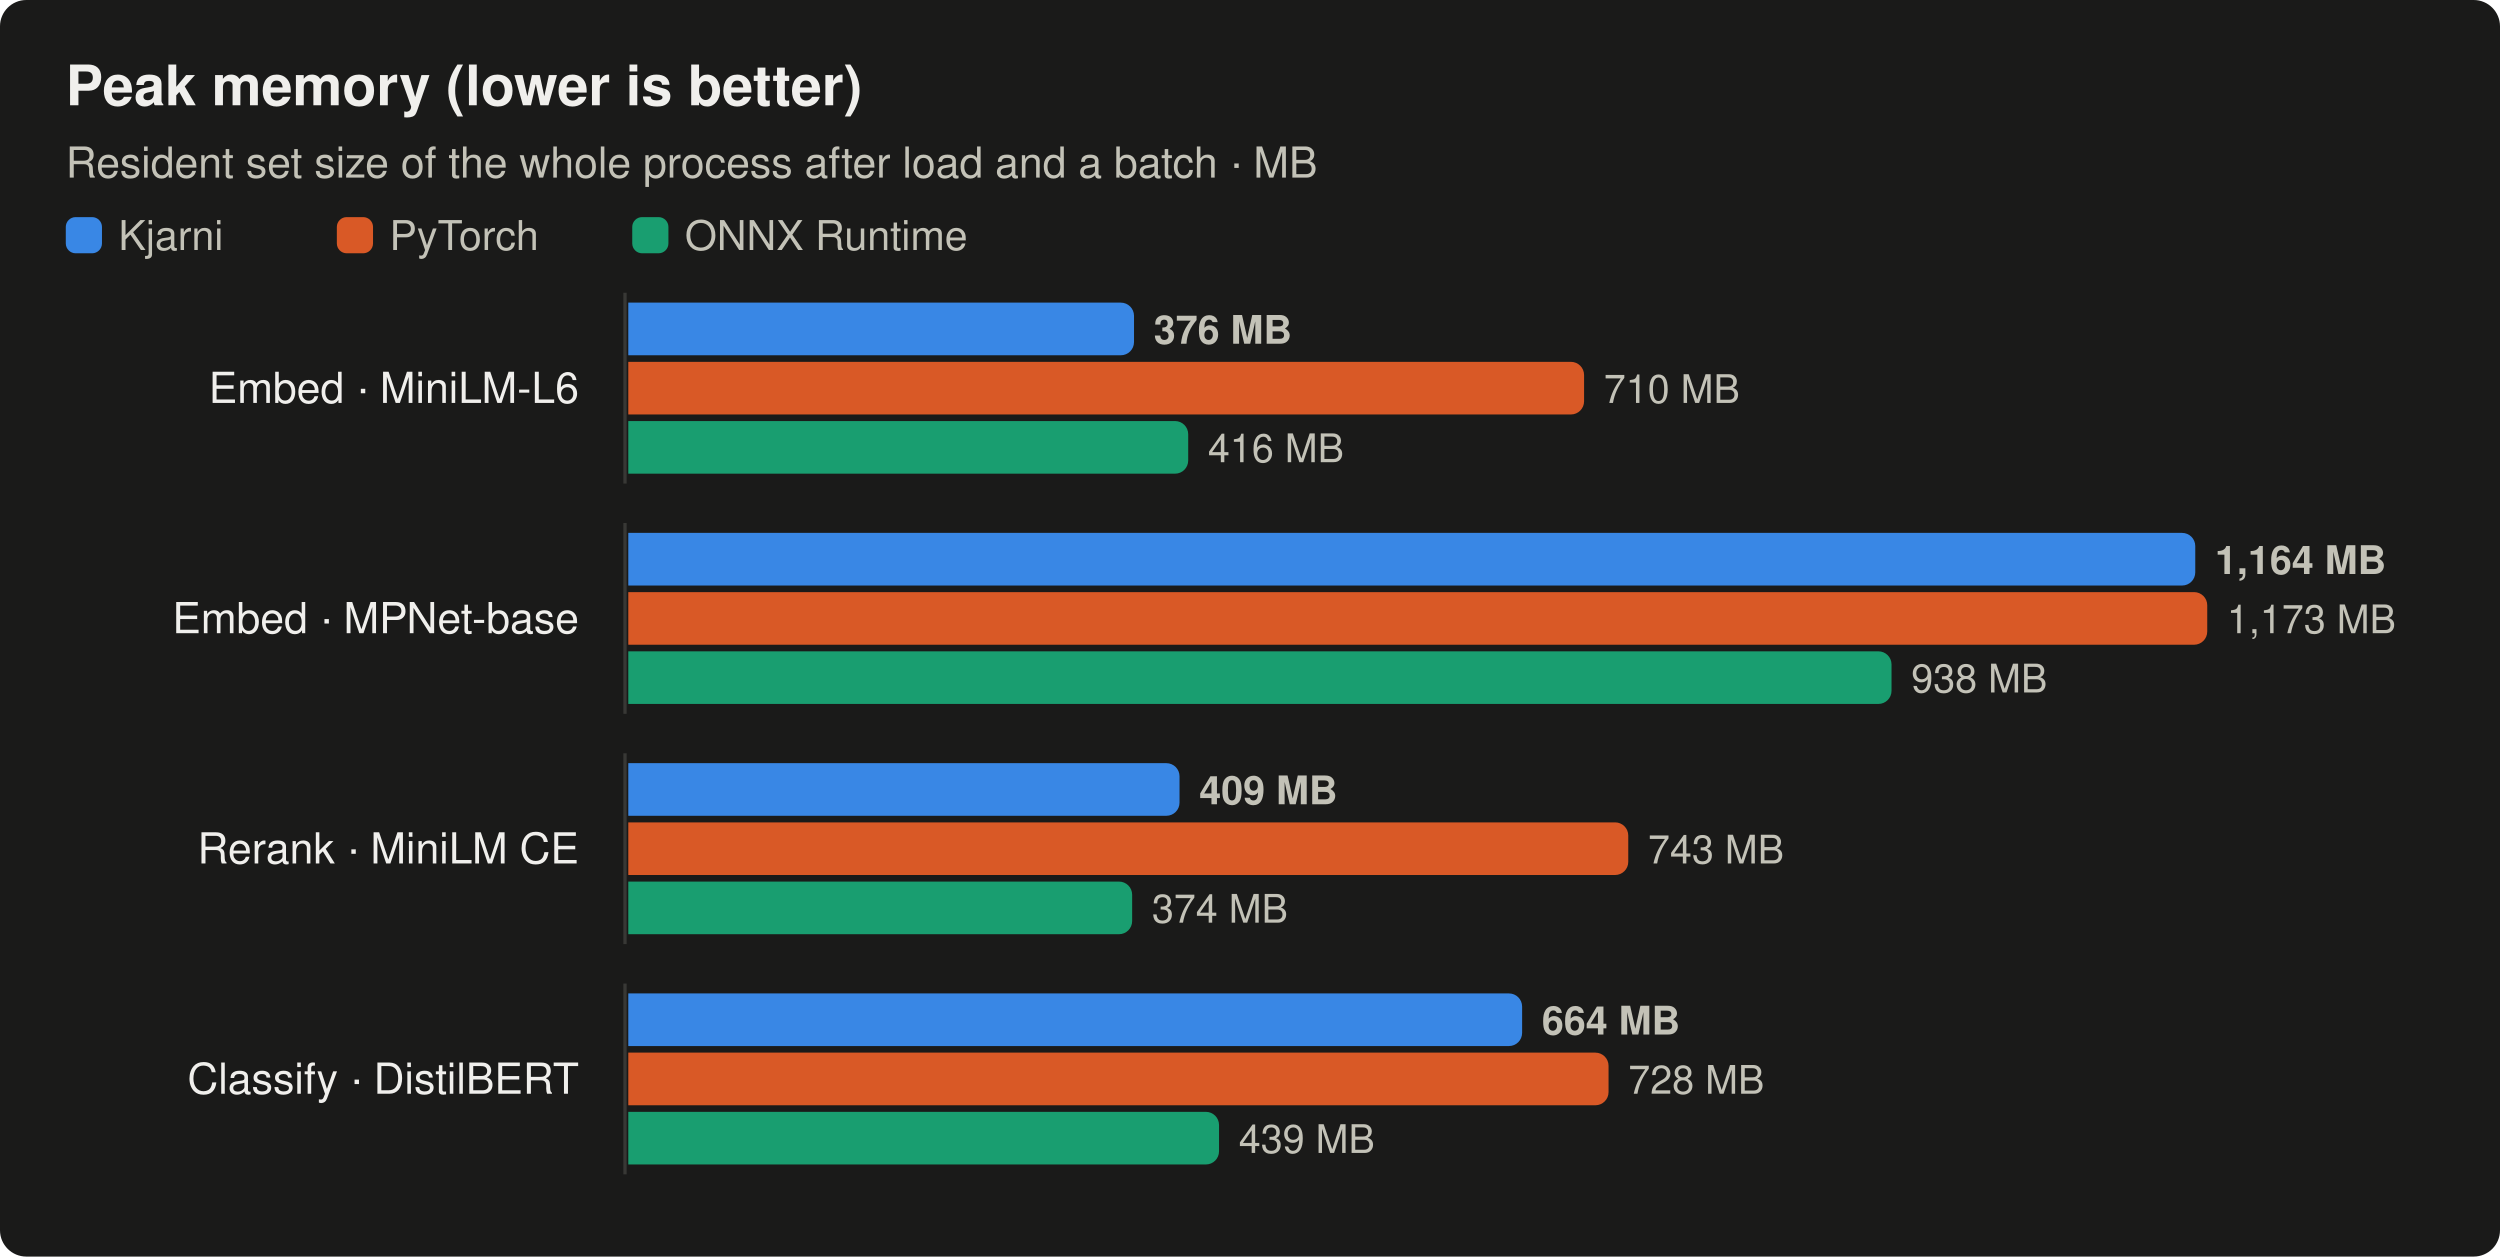
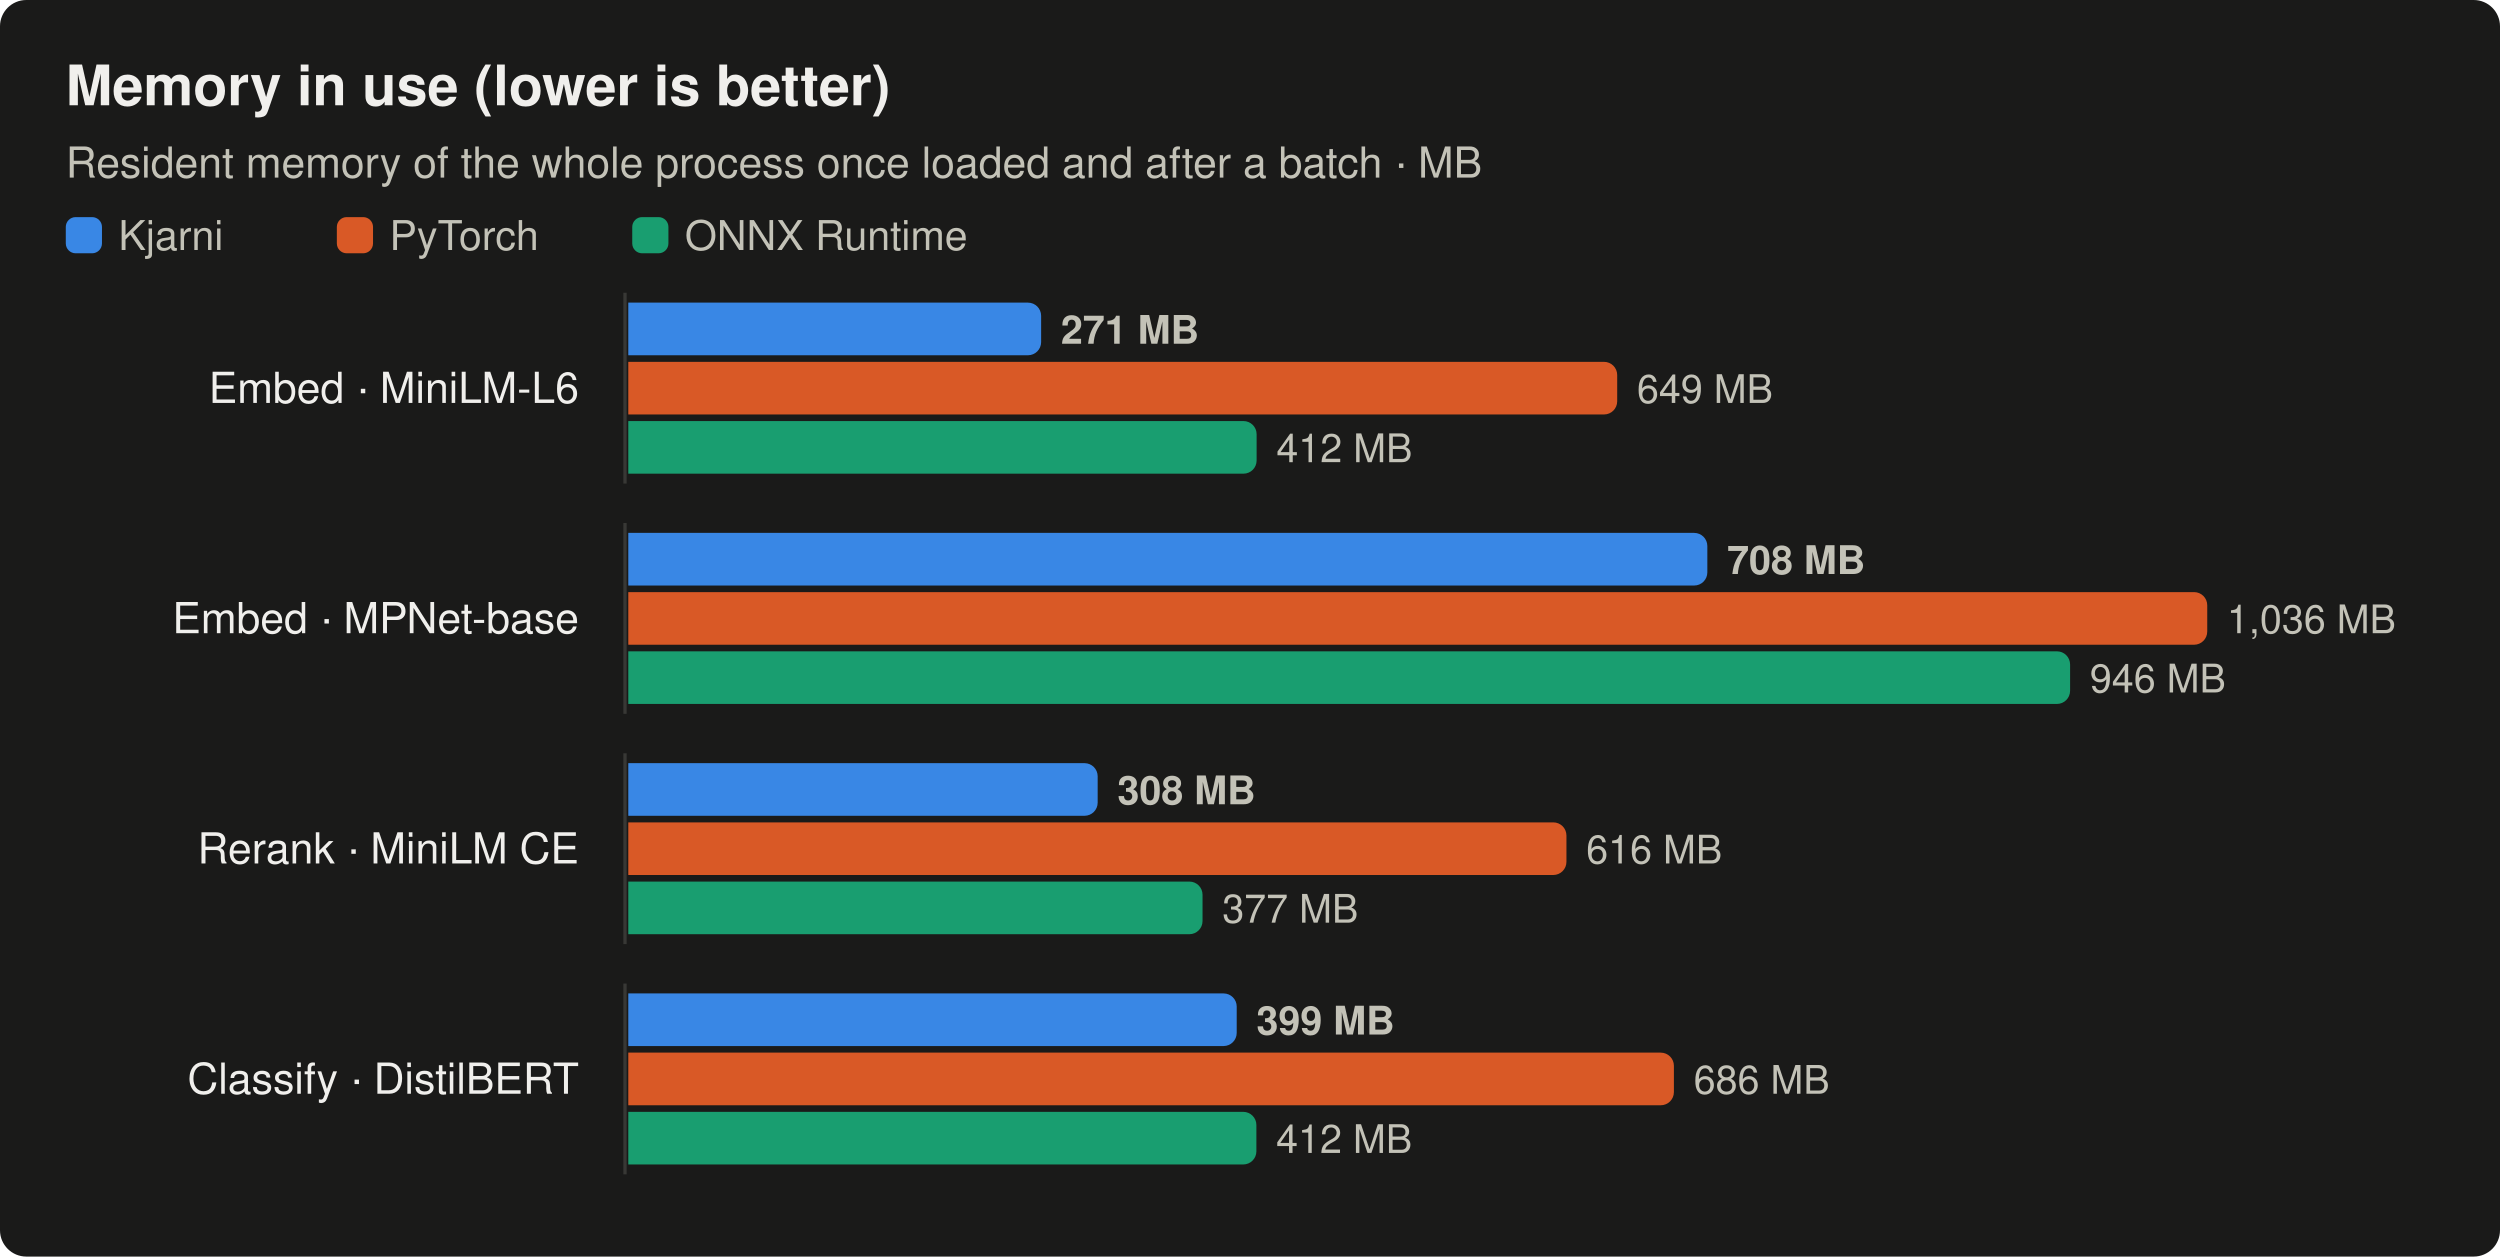
- <svg xmlns="http://www.w3.org/2000/svg" width="760" height="382" viewBox="0 0 760 382" font-family="-apple-system, BlinkMacSystemFont, 'Segoe UI', Helvetica, Arial, sans-serif" role="img" aria-label="Peak memory (lower is better)">
+ <svg xmlns="http://www.w3.org/2000/svg" width="760" height="382" viewBox="0 0 760 382" font-family="-apple-system, BlinkMacSystemFont, 'Segoe UI', Helvetica, Arial, sans-serif" role="img" aria-label="Memory in use (lower is better)">
  <rect width="760" height="382" rx="8" fill="#1a1a19" />
-   <text x="20" y="32" font-size="17" font-weight="600" fill="#f0efec">Peak memory (lower is better)</text>
-   <text x="20" y="54" font-size="13" fill="#c3c2b7">Resident set size of the whole process after load and a batch · MB</text>
+   <text x="20" y="32" font-size="17" font-weight="600" fill="#f0efec">Memory in use (lower is better)</text>
+   <text x="20" y="54" font-size="13" fill="#c3c2b7">Resident memory of the whole process once loaded and after a batch · MB</text>
  <rect x="20" y="66" width="11" height="11" rx="3" fill="#3987e5" />
  <text x="36" y="76" font-size="12.5" fill="#c3c2b7">Kjarni</text>
  <rect x="102.4" y="66" width="11" height="11" rx="3" fill="#d95926" />
  <text x="118.4" y="76" font-size="12.5" fill="#c3c2b7">PyTorch</text>
  <rect x="192.2" y="66" width="11" height="11" rx="3" fill="#199e70" />
  <text x="208.2" y="76" font-size="12.5" fill="#c3c2b7">ONNX Runtime</text>
  <text x="176" y="122.5" text-anchor="end" font-size="13" fill="#f0efec">Embed · MiniLM-L6</text>
  <line x1="190" y1="89" x2="190" y2="147" stroke="#383835" stroke-width="1" />
-   <path d="M191,92 h149.739 a4,4 0 0 1 4,4 v8 a4,4 0 0 1 -4,4 h-149.739 z" fill="#3987e5" />
-   <text x="350.739" y="104.5" font-size="12" fill="#c3c2b7" font-weight="600">376 MB</text>
-   <path d="M191,110 h286.56 a4,4 0 0 1 4,4 v8 a4,4 0 0 1 -4,4 h-286.56 z" fill="#d95926" />
-   <text x="487.56" y="122.5" font-size="12" fill="#c3c2b7">710 MB</text>
-   <path d="M191,128 h166.212 a4,4 0 0 1 4,4 v8 a4,4 0 0 1 -4,4 h-166.212 z" fill="#199e70" />
-   <text x="367.212" y="140.5" font-size="12" fill="#c3c2b7">416 MB</text>
+   <path d="M191,92 h121.503 a4,4 0 0 1 4,4 v8 a4,4 0 0 1 -4,4 h-121.503 z" fill="#3987e5" />
+   <text x="322.503" y="104.5" font-size="12" fill="#c3c2b7" font-weight="600">271 MB</text>
+   <path d="M191,110 h296.626 a4,4 0 0 1 4,4 v8 a4,4 0 0 1 -4,4 h-296.626 z" fill="#d95926" />
+   <text x="497.626" y="122.5" font-size="12" fill="#c3c2b7">649 MB</text>
+   <path d="M191,128 h187.01 a4,4 0 0 1 4,4 v8 a4,4 0 0 1 -4,4 h-187.01 z" fill="#199e70" />
+   <text x="388.01" y="140.5" font-size="12" fill="#c3c2b7">412 MB</text>
  <text x="176" y="192.5" text-anchor="end" font-size="13" fill="#f0efec">Embed · MPNet-base</text>
  <line x1="190" y1="159" x2="190" y2="217" stroke="#383835" stroke-width="1" />
-   <path d="M191,162 h472.361 a4,4 0 0 1 4,4 v8 a4,4 0 0 1 -4,4 h-472.361 z" fill="#3987e5" />
-   <text x="673.361" y="174.5" font-size="12" fill="#c3c2b7" font-weight="600">1,164 MB</text>
+   <path d="M191,162 h324.031 a4,4 0 0 1 4,4 v8 a4,4 0 0 1 -4,4 h-324.031 z" fill="#3987e5" />
+   <text x="525.031" y="174.5" font-size="12" fill="#c3c2b7" font-weight="600">708 MB</text>
  <path d="M191,180 h476.0 a4,4 0 0 1 4,4 v8 a4,4 0 0 1 -4,4 h-476.0 z" fill="#d95926" />
-   <text x="677.0" y="192.5" font-size="12" fill="#c3c2b7">1,173 MB</text>
-   <path d="M191,198 h380.025 a4,4 0 0 1 4,4 v8 a4,4 0 0 1 -4,4 h-380.025 z" fill="#199e70" />
-   <text x="581.025" y="210.5" font-size="12" fill="#c3c2b7">938 MB</text>
+   <text x="677.0" y="192.5" font-size="12" fill="#c3c2b7">1,036 MB</text>
+   <path d="M191,198 h434.308 a4,4 0 0 1 4,4 v8 a4,4 0 0 1 -4,4 h-434.308 z" fill="#199e70" />
+   <text x="635.308" y="210.5" font-size="12" fill="#c3c2b7">946 MB</text>
  <text x="176" y="262.5" text-anchor="end" font-size="13" fill="#f0efec">Rerank · MiniLM CE</text>
  <line x1="190" y1="229" x2="190" y2="287" stroke="#383835" stroke-width="1" />
-   <path d="M191,232 h163.579 a4,4 0 0 1 4,4 v8 a4,4 0 0 1 -4,4 h-163.579 z" fill="#3987e5" />
-   <text x="364.579" y="244.5" font-size="12" fill="#c3c2b7" font-weight="600">409 MB</text>
-   <path d="M191,250 h299.991 a4,4 0 0 1 4,4 v8 a4,4 0 0 1 -4,4 h-299.991 z" fill="#d95926" />
-   <text x="500.991" y="262.5" font-size="12" fill="#c3c2b7">743 MB</text>
-   <path d="M191,268 h149.174 a4,4 0 0 1 4,4 v8 a4,4 0 0 1 -4,4 h-149.174 z" fill="#199e70" />
-   <text x="350.174" y="280.5" font-size="12" fill="#c3c2b7">374 MB</text>
+   <path d="M191,232 h138.694 a4,4 0 0 1 4,4 v8 a4,4 0 0 1 -4,4 h-138.694 z" fill="#3987e5" />
+   <text x="339.694" y="244.5" font-size="12" fill="#c3c2b7" font-weight="600">308 MB</text>
+   <path d="M191,250 h281.199 a4,4 0 0 1 4,4 v8 a4,4 0 0 1 -4,4 h-281.199 z" fill="#d95926" />
+   <text x="482.199" y="262.5" font-size="12" fill="#c3c2b7">616 MB</text>
+   <path d="M191,268 h170.572 a4,4 0 0 1 4,4 v8 a4,4 0 0 1 -4,4 h-170.572 z" fill="#199e70" />
+   <text x="371.572" y="280.5" font-size="12" fill="#c3c2b7">377 MB</text>
  <text x="176" y="332.5" text-anchor="end" font-size="13" fill="#f0efec">Classify · DistilBERT</text>
  <line x1="190" y1="299" x2="190" y2="357" stroke="#383835" stroke-width="1" />
-   <path d="M191,302 h267.725 a4,4 0 0 1 4,4 v8 a4,4 0 0 1 -4,4 h-267.725 z" fill="#3987e5" />
-   <text x="468.725" y="314.5" font-size="12" fill="#c3c2b7" font-weight="600">664 MB</text>
-   <path d="M191,320 h293.999 a4,4 0 0 1 4,4 v8 a4,4 0 0 1 -4,4 h-293.999 z" fill="#d95926" />
-   <text x="494.999" y="332.5" font-size="12" fill="#c3c2b7">728 MB</text>
-   <path d="M191,338 h175.587 a4,4 0 0 1 4,4 v8 a4,4 0 0 1 -4,4 h-175.587 z" fill="#199e70" />
-   <text x="376.587" y="350.5" font-size="12" fill="#c3c2b7">439 MB</text>
+   <path d="M191,302 h180.961 a4,4 0 0 1 4,4 v8 a4,4 0 0 1 -4,4 h-180.961 z" fill="#3987e5" />
+   <text x="381.961" y="314.5" font-size="12" fill="#c3c2b7" font-weight="600">399 MB</text>
+   <path d="M191,320 h313.868 a4,4 0 0 1 4,4 v8 a4,4 0 0 1 -4,4 h-313.868 z" fill="#d95926" />
+   <text x="514.868" y="332.5" font-size="12" fill="#c3c2b7">686 MB</text>
+   <path d="M191,338 h186.941 a4,4 0 0 1 4,4 v8 a4,4 0 0 1 -4,4 h-186.941 z" fill="#199e70" />
+   <text x="387.941" y="350.5" font-size="12" fill="#c3c2b7">412 MB</text>
</svg>
